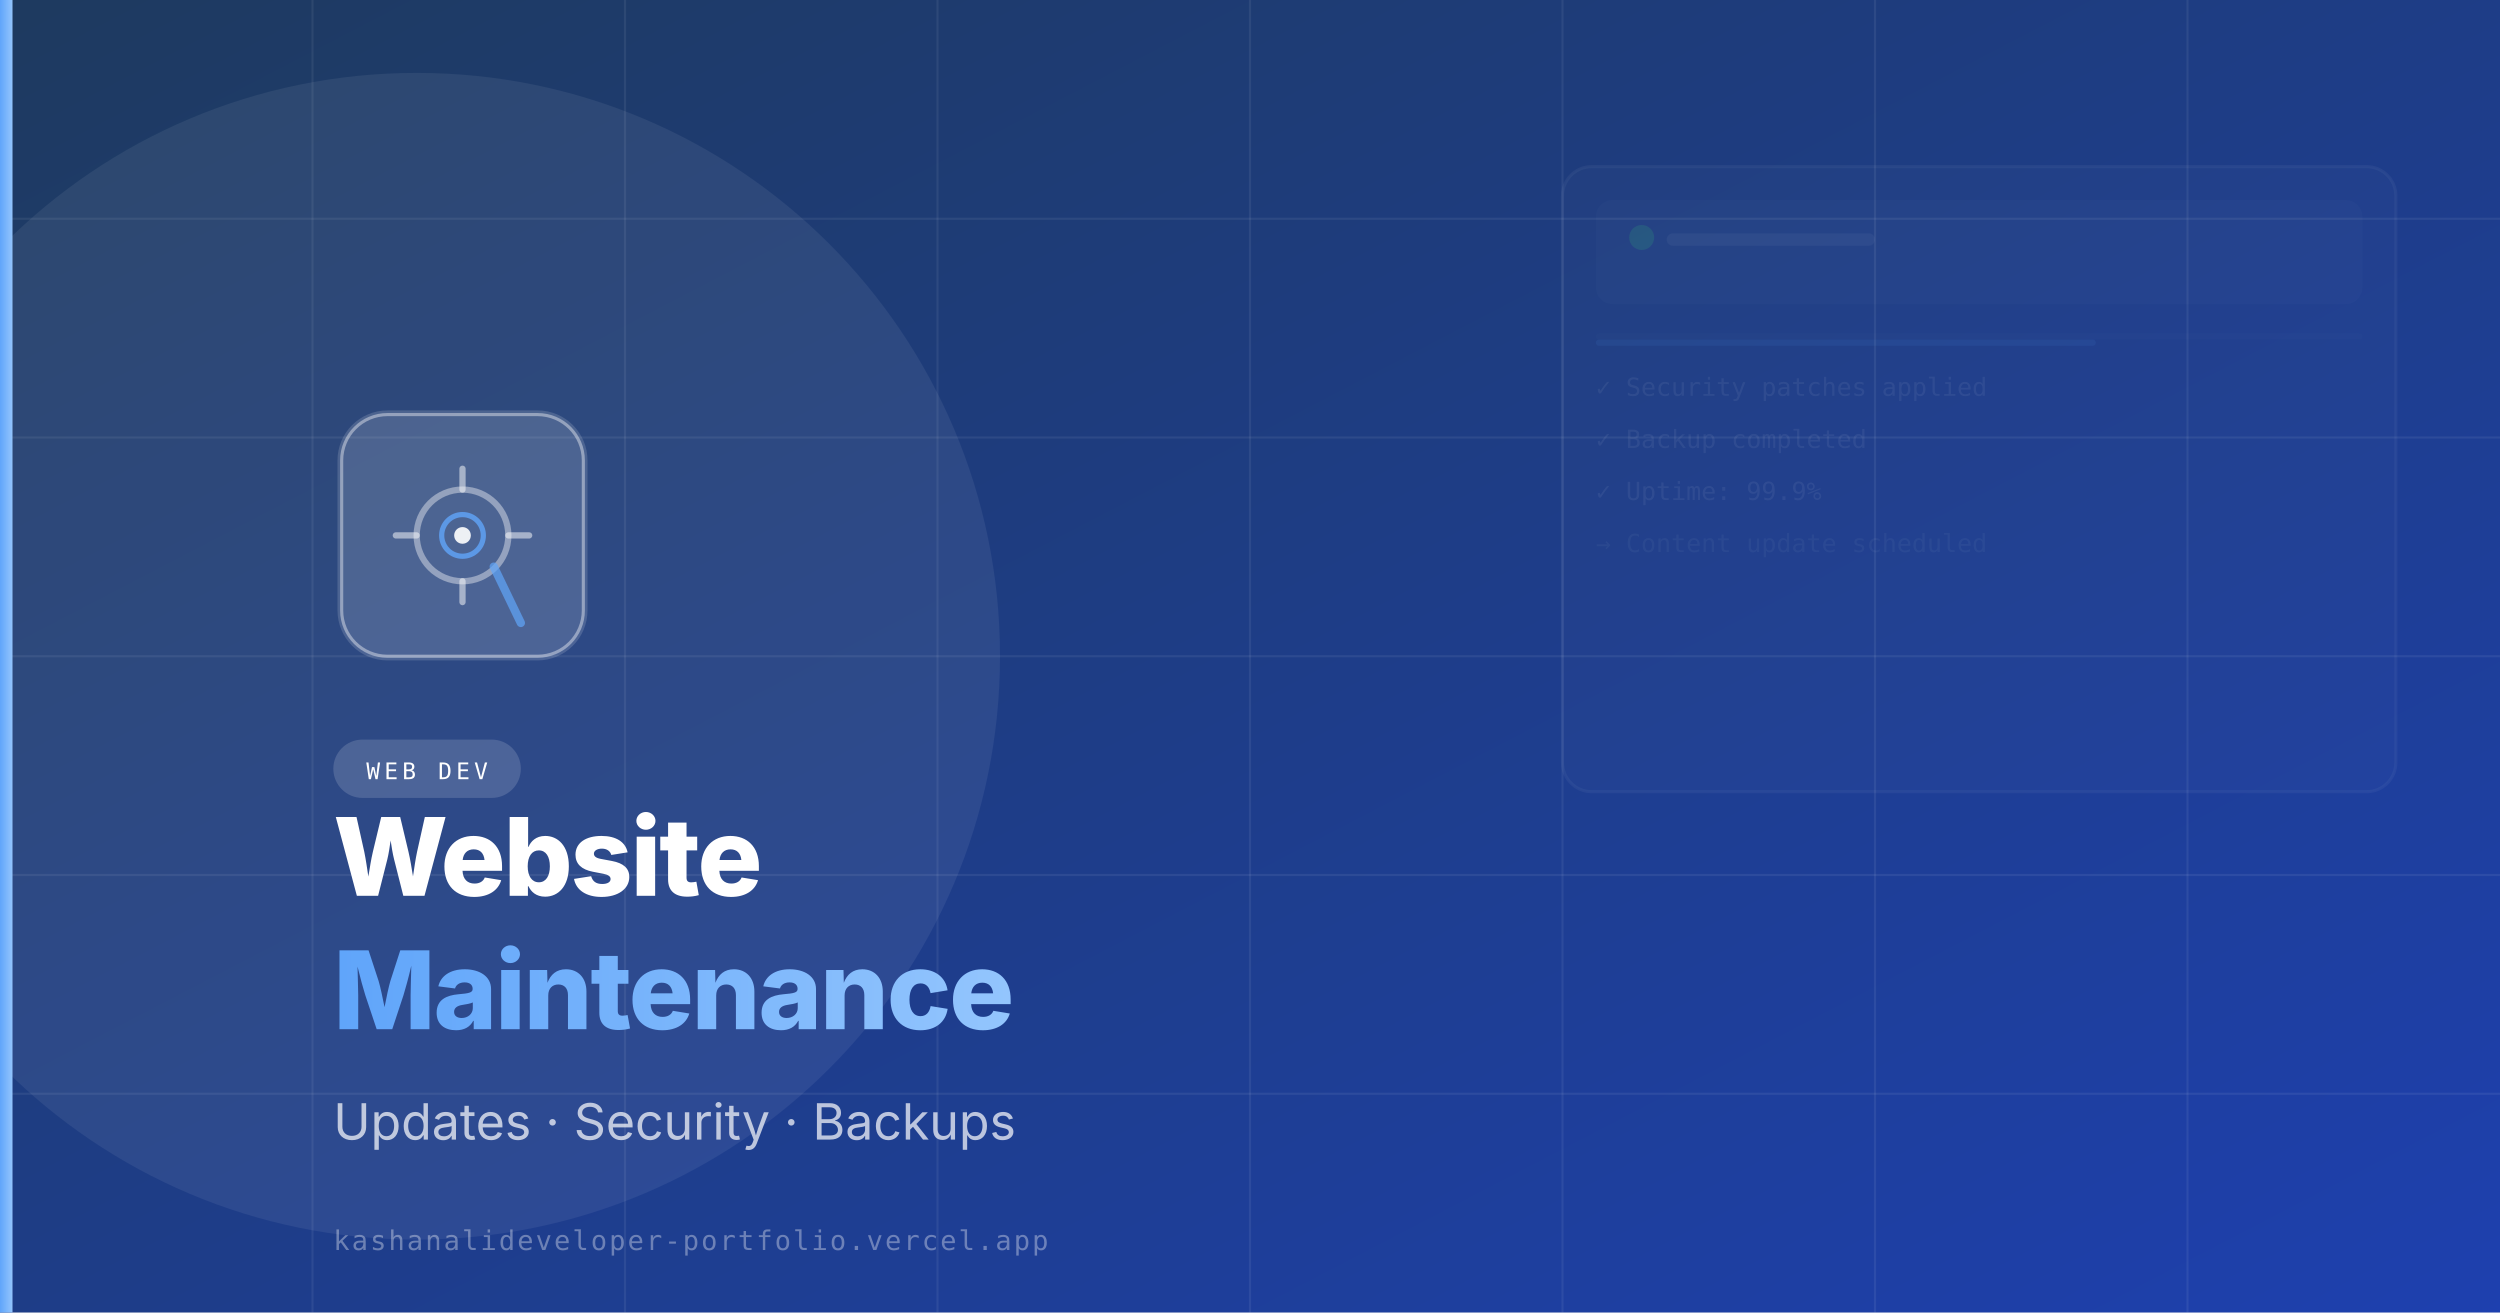
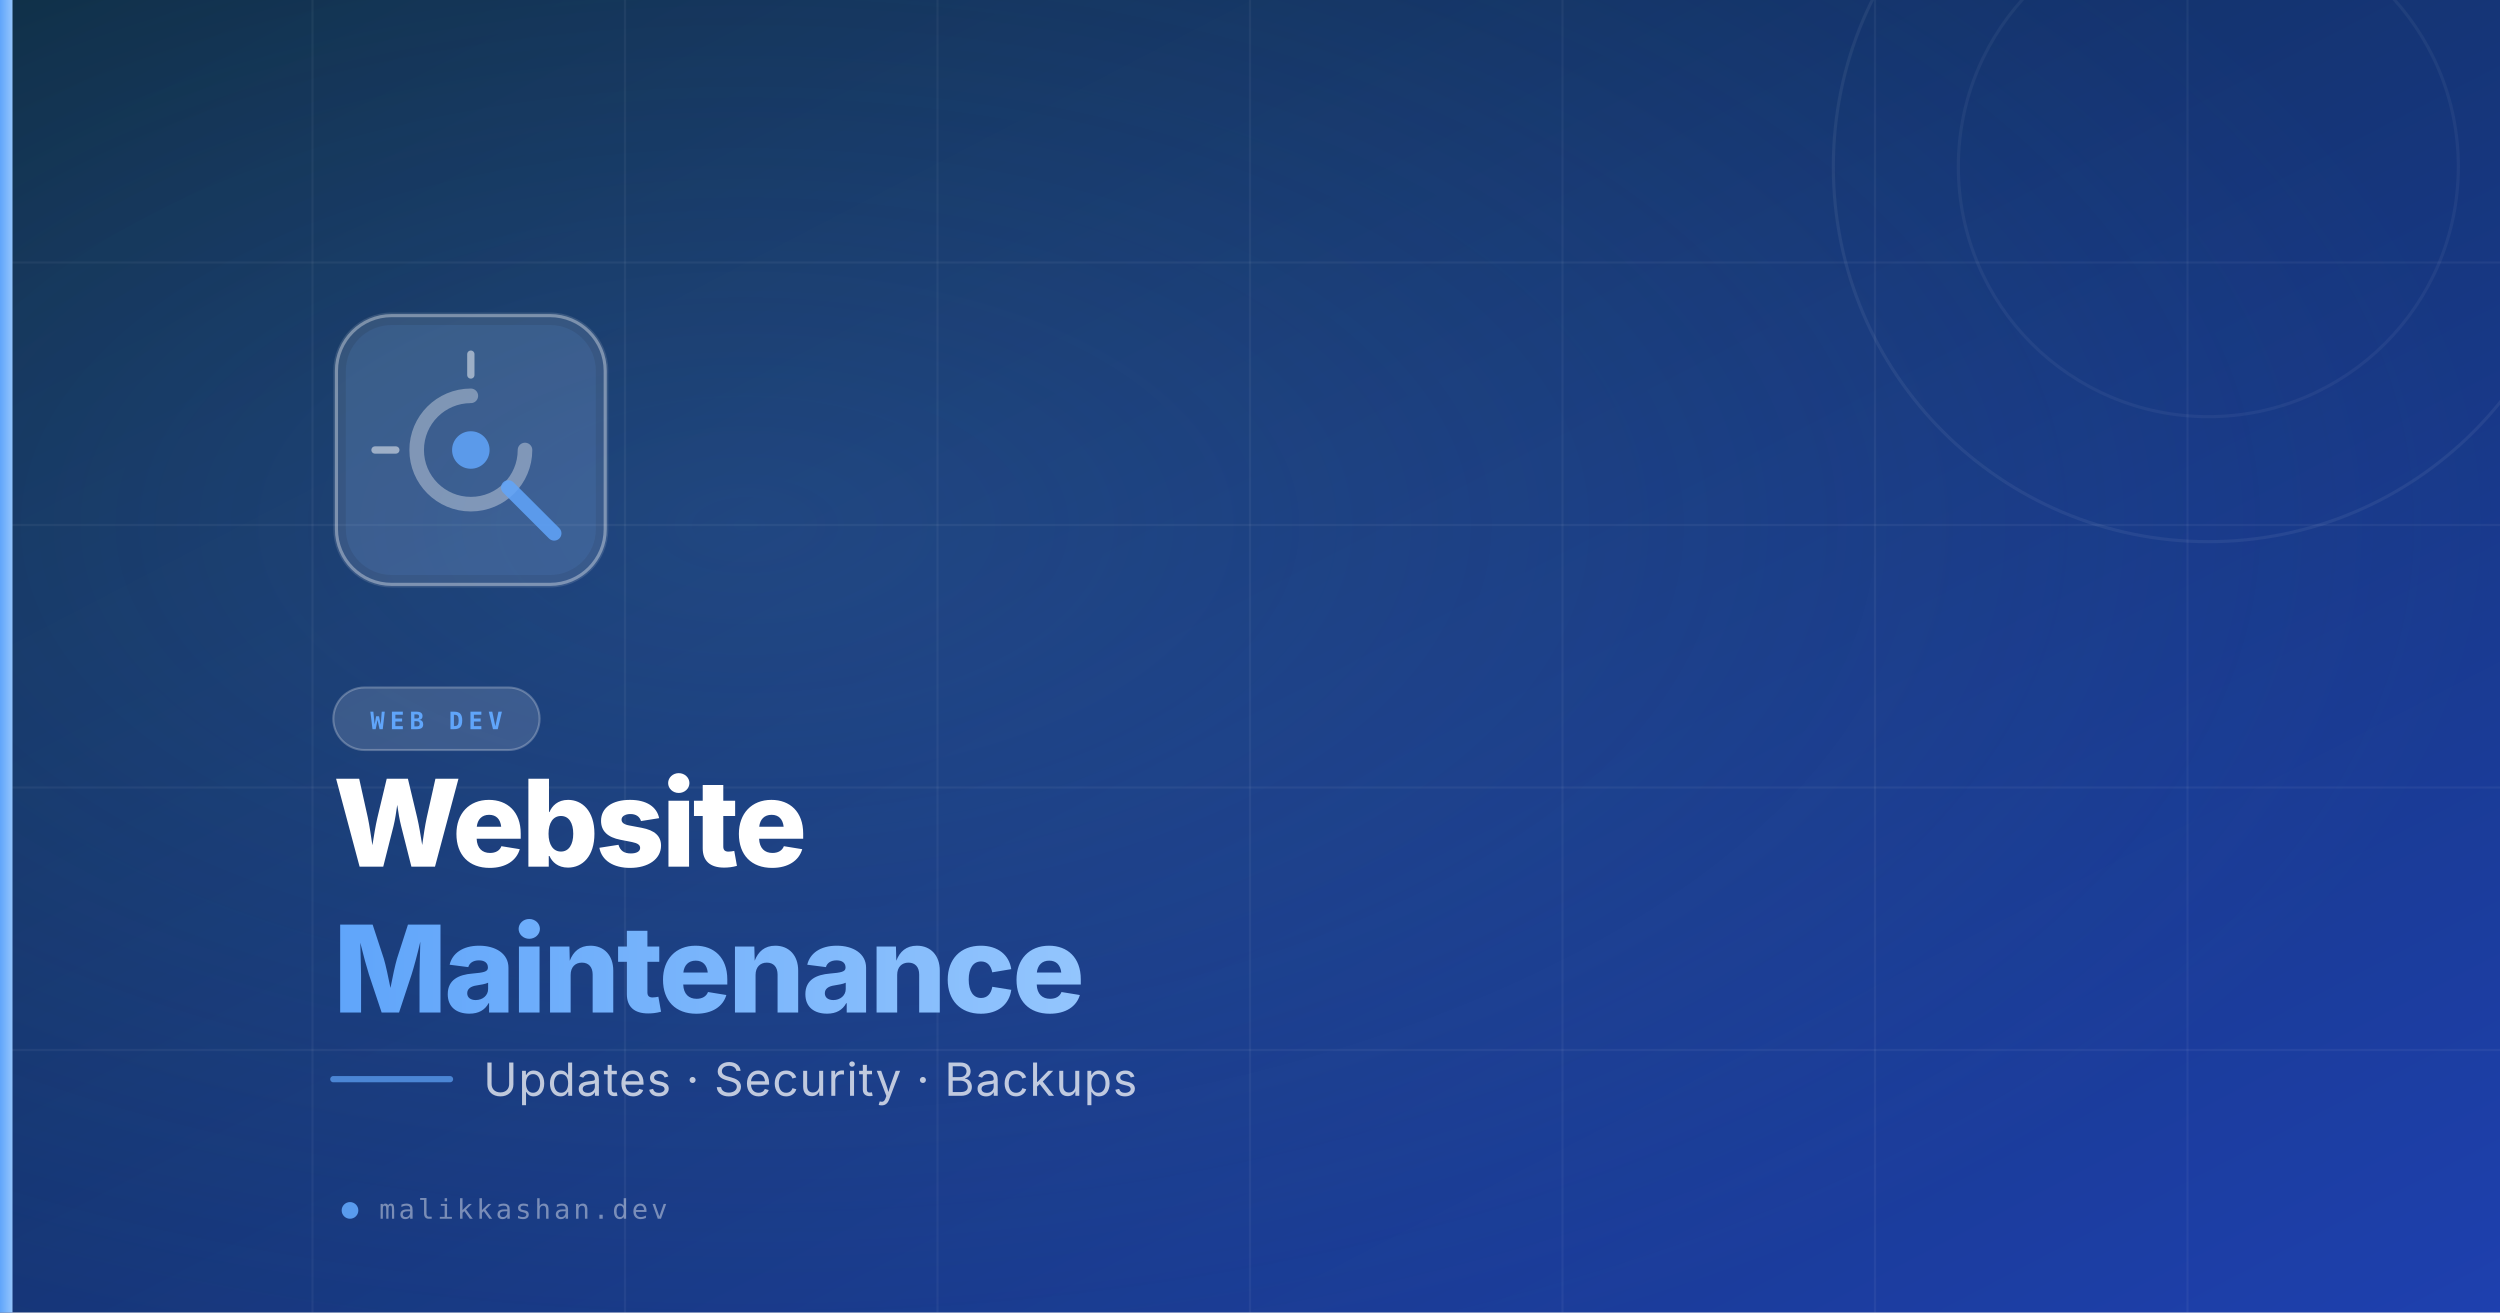
- <svg xmlns="http://www.w3.org/2000/svg" width="1200" height="630" viewBox="0 0 1200 630">
+ <svg xmlns="http://www.w3.org/2000/svg" width="1200" height="630" viewBox="0 0 1200 630" role="img" aria-label="Website Maintenance">
  <defs>
    <linearGradient id="bg" x1="0%" y1="0%" x2="100%" y2="100%">
-       <stop offset="0%" style="stop-color:#1e3a5f" />
-       <stop offset="100%" style="stop-color:#1e40af" />
+       <stop offset="0%" stop-color="#0c2a3f" />
+       <stop offset="100%" stop-color="#1e40af" />
    </linearGradient>
    <linearGradient id="acc" x1="0%" y1="0%" x2="100%" y2="0%">
-       <stop offset="0%" style="stop-color:#60a5fa" />
-       <stop offset="100%" style="stop-color:#93c5fd" />
+       <stop offset="0%" stop-color="#60a5fa" />
+       <stop offset="100%" stop-color="#93c5fd" />
    </linearGradient>
+     <radialGradient id="glow" cx="30%" cy="40%" r="70%">
+       <stop offset="0%" stop-color="#60a5fa" stop-opacity="0.18" />
+       <stop offset="100%" stop-color="#60a5fa" stop-opacity="0" />
+     </radialGradient>
  </defs>
  <rect width="1200" height="630" fill="url(#bg)" />
-   <g stroke="rgba(255,255,255,0.07)" stroke-width="1">
-     <line x1="0" y1="105" x2="1200" y2="105" />
-     <line x1="0" y1="210" x2="1200" y2="210" />
-     <line x1="0" y1="315" x2="1200" y2="315" />
-     <line x1="0" y1="420" x2="1200" y2="420" />
-     <line x1="0" y1="525" x2="1200" y2="525" />
+   <rect width="1200" height="630" fill="url(#glow)" />
+   <g stroke="rgba(255,255,255,0.05)" stroke-width="1">
+     <line x1="0" y1="126" x2="1200" y2="126" />
+     <line x1="0" y1="252" x2="1200" y2="252" />
+     <line x1="0" y1="378" x2="1200" y2="378" />
+     <line x1="0" y1="504" x2="1200" y2="504" />
    <line x1="150" y1="0" x2="150" y2="630" />
    <line x1="300" y1="0" x2="300" y2="630" />
    <line x1="450" y1="0" x2="450" y2="630" />
    <line x1="600" y1="0" x2="600" y2="630" />
    <line x1="750" y1="0" x2="750" y2="630" />
    <line x1="900" y1="0" x2="900" y2="630" />
    <line x1="1050" y1="0" x2="1050" y2="630" />
  </g>
-   <circle cx="200" cy="315" r="280" fill="white" opacity="0.07" />
+   <circle cx="1060" cy="80" r="180" fill="none" stroke="rgba(255,255,255,0.06)" stroke-width="1.5" />
+   <circle cx="1060" cy="80" r="120" fill="none" stroke="rgba(255,255,255,0.05)" stroke-width="1.5" />
  <rect x="0" y="0" width="6" height="630" fill="url(#acc)" />
-   <g transform="translate(162, 197)">
-     <rect width="120" height="120" rx="24" fill="white" opacity="0.15" />
-     <rect x="2" y="2" width="116" height="116" rx="22" fill="none" stroke="white" stroke-width="1.5" opacity="0.4" />
-     <circle cx="60" cy="60" r="22" fill="none" stroke="white" stroke-width="3" opacity="0.4" />
-     <circle cx="60" cy="60" r="10" fill="none" stroke="#60a5fa" stroke-width="2.5" opacity="0.8" />
-     <circle cx="60" cy="60" r="4" fill="white" opacity="0.9" />
-     <line x1="60" y1="38" x2="60" y2="28" stroke="white" stroke-width="3" stroke-linecap="round" opacity="0.5" />
-     <line x1="60" y1="82" x2="60" y2="92" stroke="white" stroke-width="3" stroke-linecap="round" opacity="0.5" />
-     <line x1="82" y1="60" x2="92" y2="60" stroke="white" stroke-width="3" stroke-linecap="round" opacity="0.5" />
-     <line x1="38" y1="60" x2="28" y2="60" stroke="white" stroke-width="3" stroke-linecap="round" opacity="0.5" />
-     <path d="M75 75 L88 102" stroke="#60a5fa" stroke-width="4" stroke-linecap="round" opacity="0.7" />
+   <g transform="translate(160, 150)">
+     <rect width="132" height="132" rx="28" fill="rgba(255,255,255,0.12)" />
+     <rect x="1.5" y="1.5" width="129" height="129" rx="26.5" fill="none" stroke="rgba(255,255,255,0.35)" stroke-width="1.5" />
+     <rect x="6" y="6" width="120" height="120" rx="22" fill="#60a5fa" opacity="0.10" />
+     <g transform="translate(6, 6)">
+       <path d="M60 34 A26 26 0 1 0 86 60" fill="none" stroke="#fff" stroke-width="7" stroke-linecap="round" opacity="0.35" />
+       <circle cx="60" cy="60" r="9" fill="#60a5fa" opacity="0.85" />
+       <path d="M78 78 L100 100" stroke="#60a5fa" stroke-width="7" stroke-linecap="round" opacity="0.85" />
+       <line x1="60" y1="24" x2="60" y2="14" stroke="#fff" stroke-width="3.5" stroke-linecap="round" opacity="0.5" />
+       <line x1="24" y1="60" x2="14" y2="60" stroke="#fff" stroke-width="3.5" stroke-linecap="round" opacity="0.5" />
+     </g>
  </g>
-   <rect x="160" y="355" width="90" height="28" rx="14" fill="white" opacity="0.15" />
-   <text x="205" y="374" font-family="monospace" font-size="11" fill="white" text-anchor="middle" letter-spacing="2">WEB DEV</text>
-   <text x="160" y="430" font-family="'Inter','Helvetica Neue',sans-serif" font-size="52" font-weight="800" fill="white" letter-spacing="-1">Website</text>
-   <text x="160" y="494" font-family="'Inter','Helvetica Neue',sans-serif" font-size="52" font-weight="800" fill="url(#acc)" letter-spacing="-1">Maintenance</text>
-   <text x="160" y="547" font-family="'Inter','Helvetica Neue',sans-serif" font-size="24" font-weight="400" fill="rgba(255,255,255,0.7)">Updates · Security · Backups</text>
-   <g transform="translate(750, 80)" opacity="0.22">
-     <rect width="400" height="300" rx="14" fill="rgba(255,255,255,0.07)" stroke="rgba(255,255,255,0.2)" stroke-width="1.5" />
-     <rect x="16" y="16" width="368" height="50" rx="8" fill="rgba(255,255,255,0.08)" />
-     <rect x="32" y="28" width="12" height="12" rx="6" fill="#4ade80" opacity="0.7" />
-     <rect x="50" y="32" width="100" height="6" rx="3" fill="rgba(255,255,255,0.2)" />
-     <rect x="16" y="80" width="368" height="3" rx="1.5" fill="rgba(255,255,255,0.06)" />
-     <rect x="16" y="83" width="240" height="3" rx="1.5" fill="#60a5fa" opacity="0.4" />
-     <text x="16" y="110" font-family="monospace" font-size="12" fill="rgba(255,255,255,0.3)">✓ Security patches applied</text>
-     <text x="16" y="135" font-family="monospace" font-size="12" fill="rgba(255,255,255,0.3)">✓ Backup completed</text>
-     <text x="16" y="160" font-family="monospace" font-size="12" fill="rgba(255,255,255,0.3)">✓ Uptime: 99.9%</text>
-     <text x="16" y="185" font-family="monospace" font-size="12" fill="rgba(255,255,255,0.2)">→ Content update scheduled</text>
+   <rect x="160" y="330" width="99" height="30" rx="15" fill="rgba(255,255,255,0.14)" stroke="rgba(255,255,255,0.25)" stroke-width="1" />
+   <text x="209.5" y="350" font-family="'JetBrains Mono','Consolas',monospace" font-size="11.5" fill="#60a5fa" text-anchor="middle" letter-spacing="2.5" font-weight="700">WEB DEV</text>
+   <text x="160" y="416" font-family="'Poppins','Inter','Segoe UI',sans-serif" font-size="58" font-weight="800" fill="#ffffff" letter-spacing="-1.5">Website</text>
+   <text x="160" y="486" font-family="'Poppins','Inter','Segoe UI',sans-serif" font-size="58" font-weight="800" fill="url(#acc)" letter-spacing="-1.5">Maintenance</text>
+   <line x1="160" y1="518" x2="216" y2="518" stroke="#60a5fa" stroke-width="3" stroke-linecap="round" opacity="0.7" />
+   <text x="232" y="526" font-family="'Poppins','Inter','Segoe UI',sans-serif" font-size="22" font-weight="400" fill="rgba(255,255,255,0.72)" letter-spacing="0.5">Updates · Security · Backups</text>
+   <g transform="translate(160, 585)">
+     <circle cx="8" cy="-4" r="4" fill="#60a5fa" opacity="0.9" />
+     <text x="22" y="0" font-family="'JetBrains Mono','Consolas',monospace" font-size="13" fill="rgba(255,255,255,0.42)" letter-spacing="1.5">malikkashan.dev</text>
  </g>
-   <text x="160" y="600" font-family="monospace" font-size="13" fill="rgba(255,255,255,0.35)" letter-spacing="1">kashanalideveloper-portfolio.vercel.app</text>
</svg>
